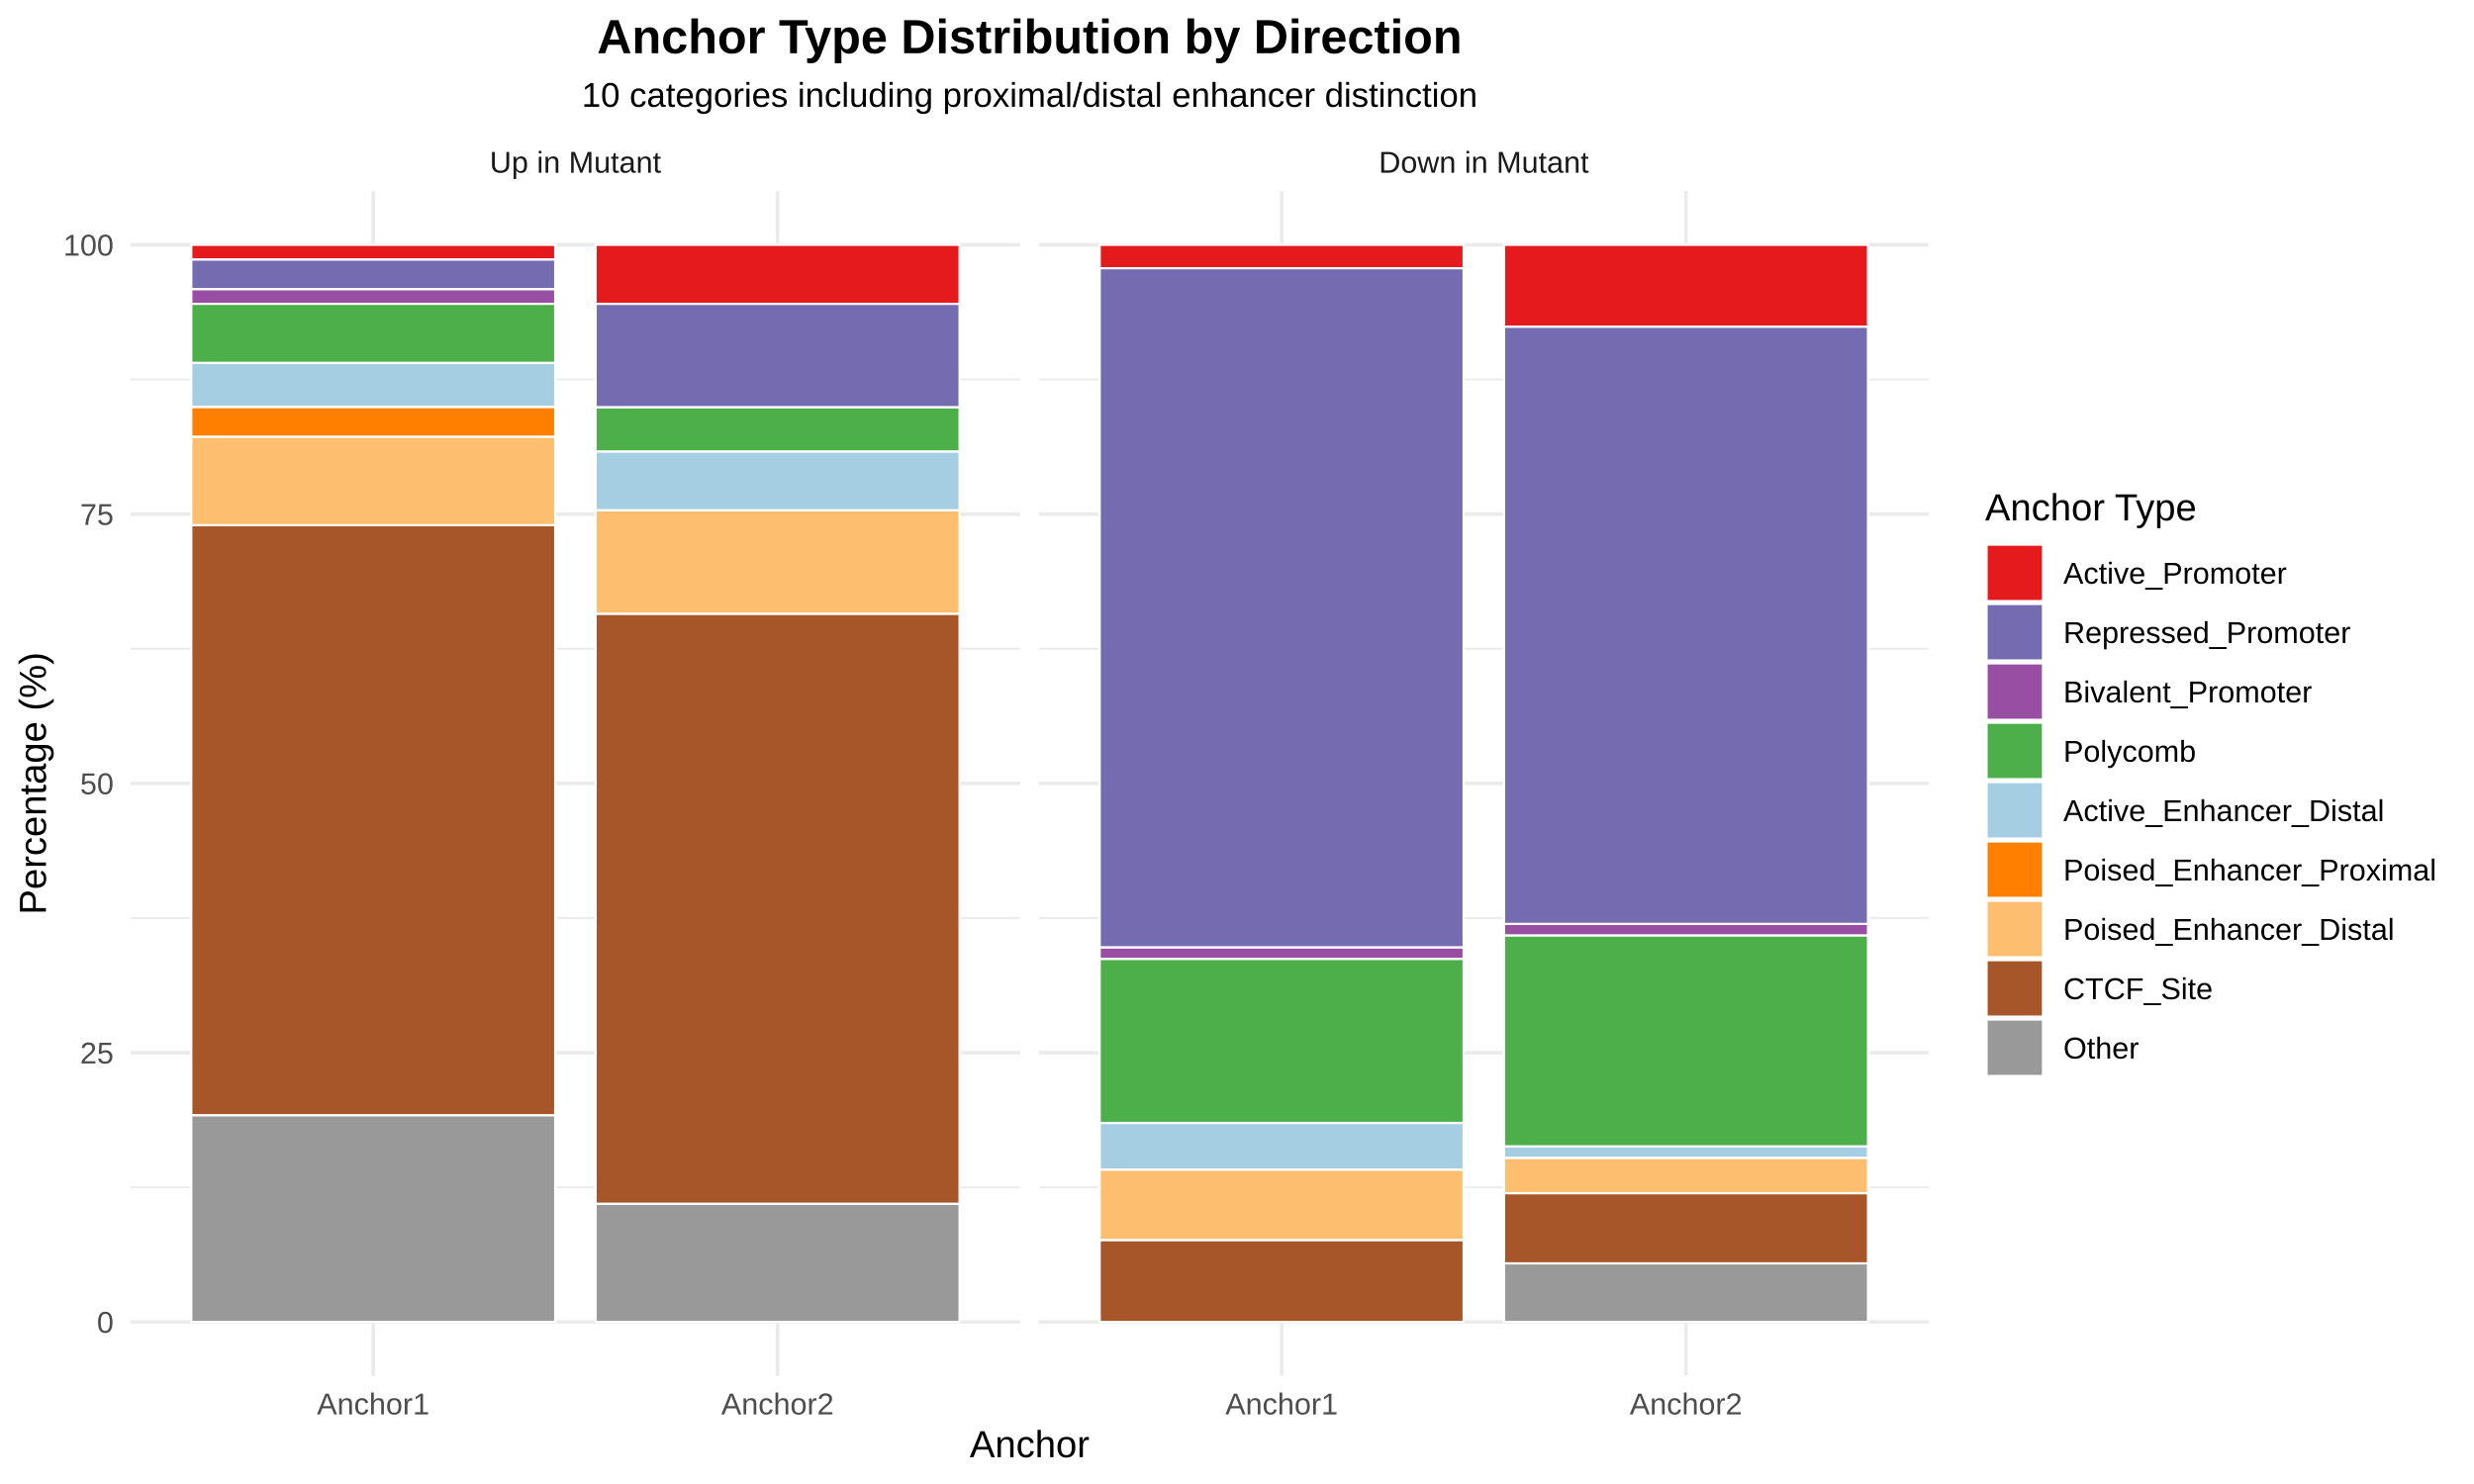
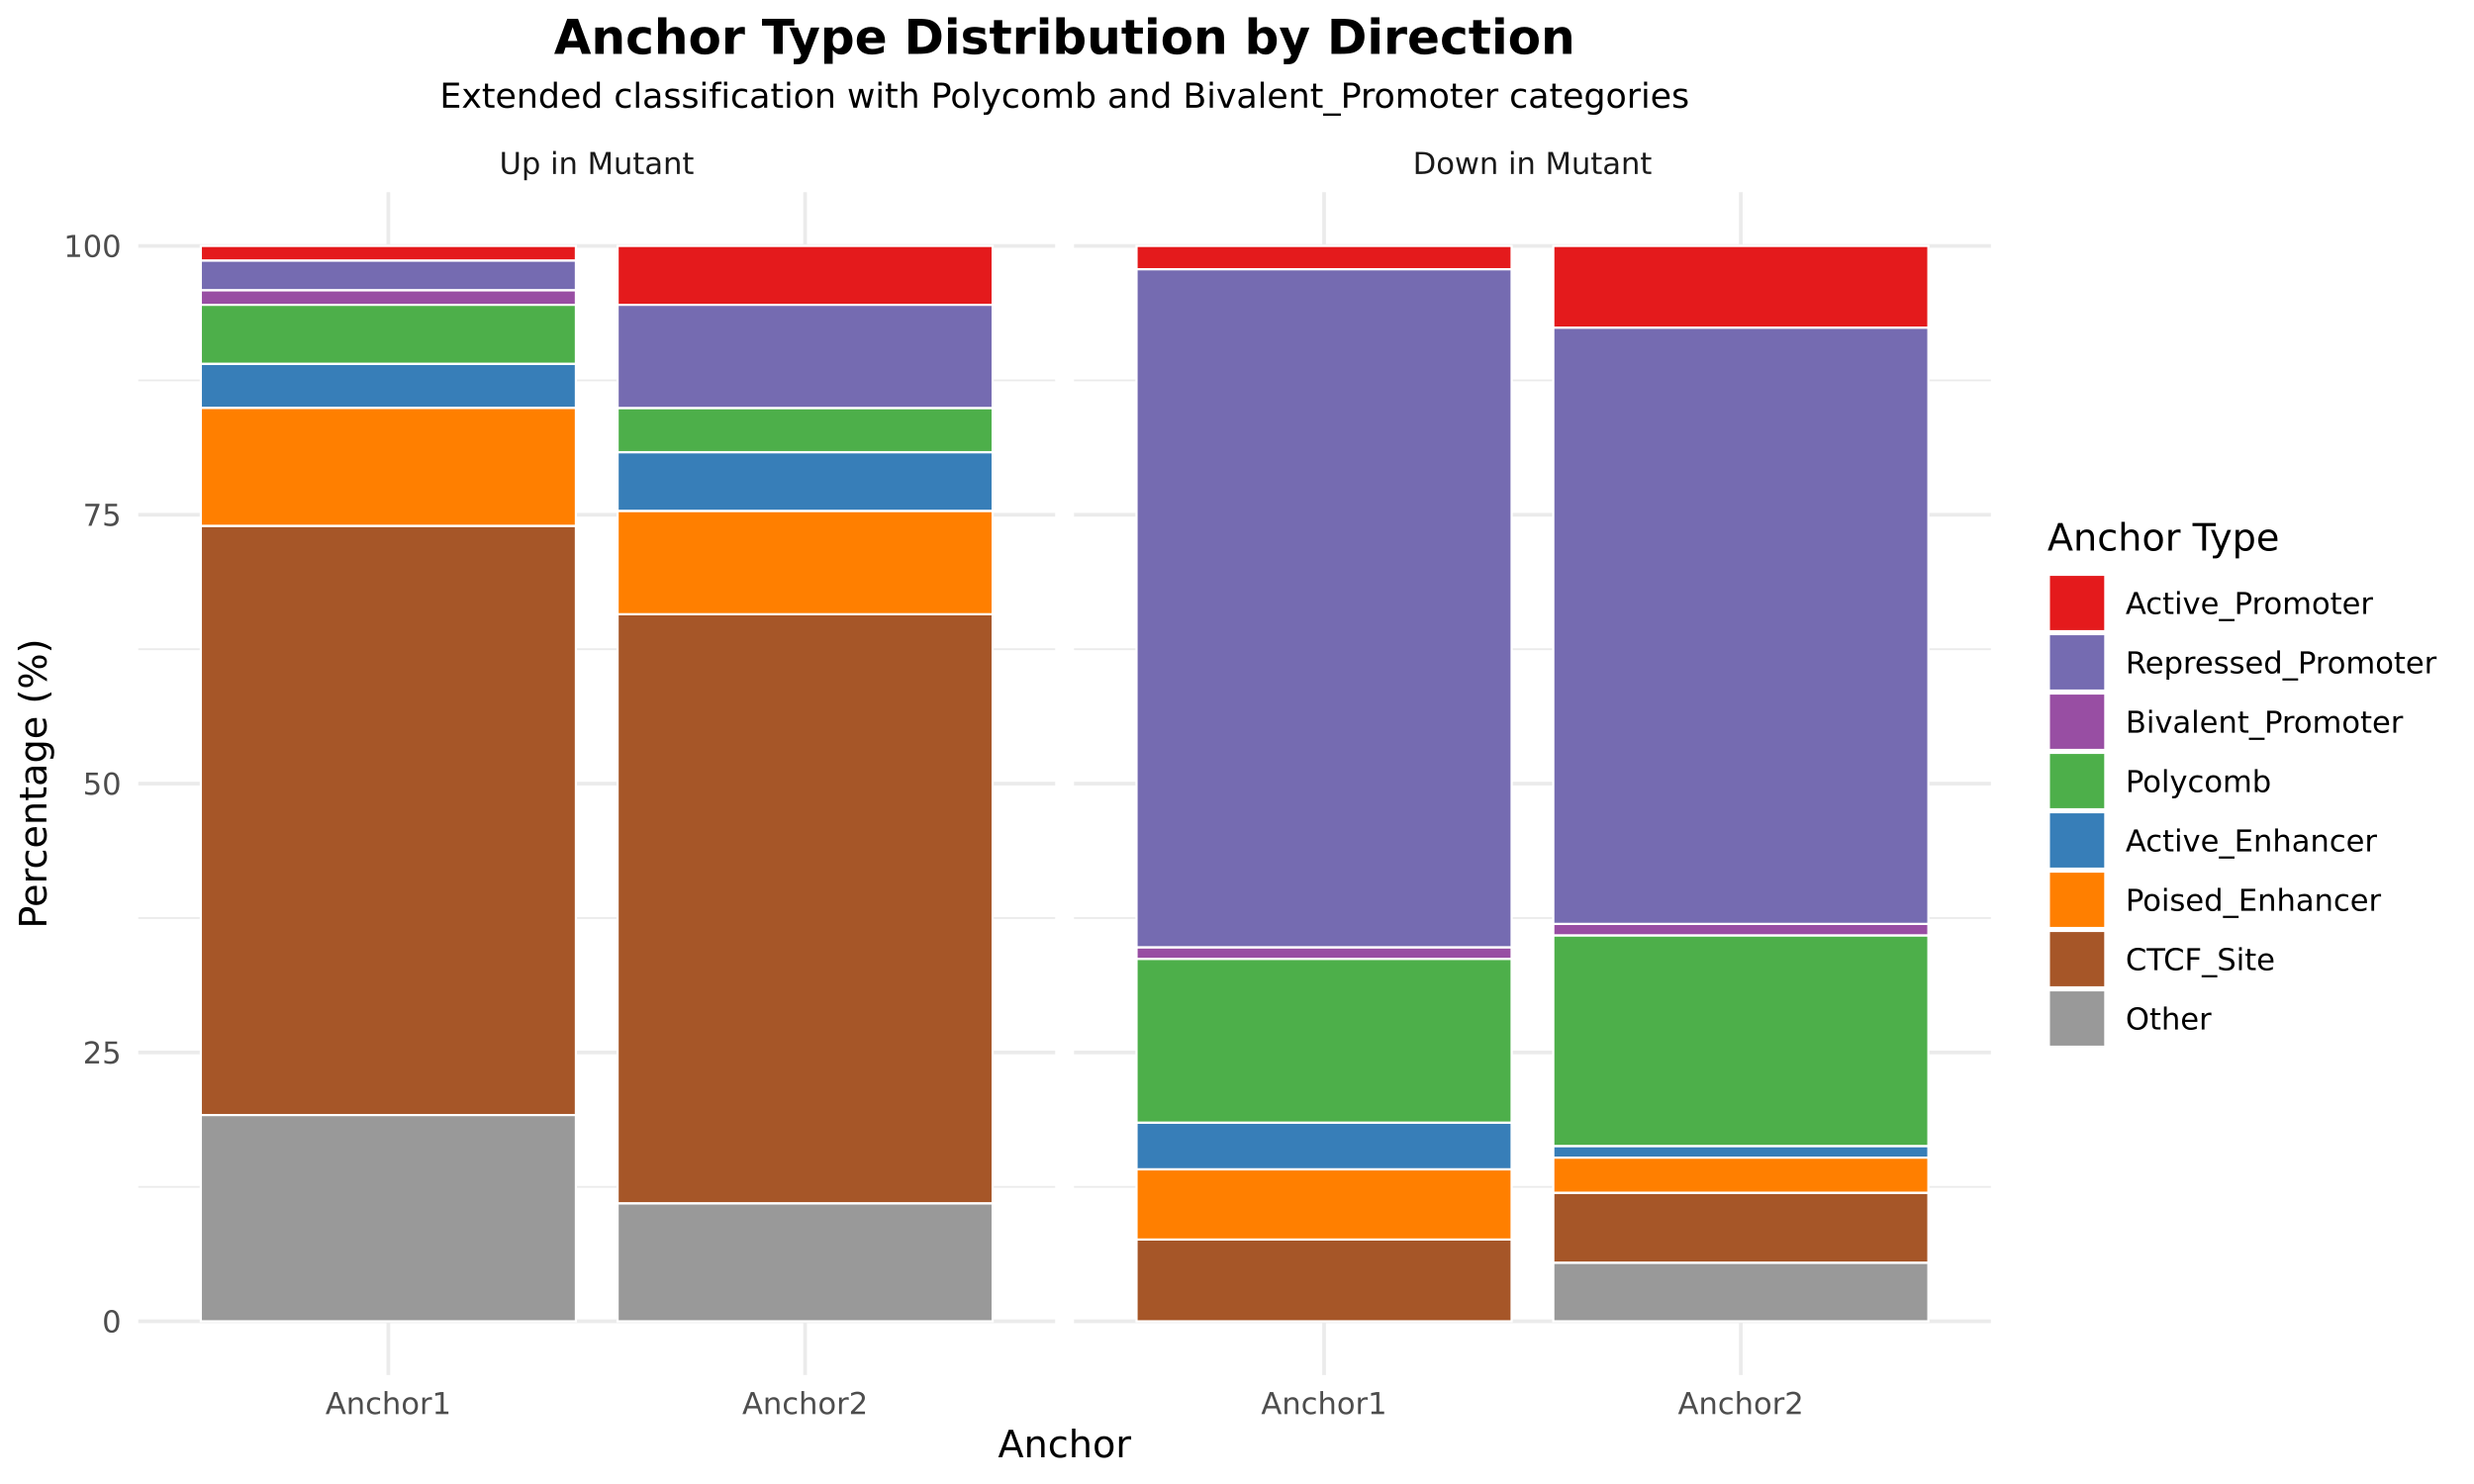
<svg xmlns="http://www.w3.org/2000/svg" width="720.00pt" height="432.00pt" viewBox="0 0 720.00 432.00">
  <g class="svglite">
    <defs>
      <style type="text/css">
    .svglite line, .svglite polyline, .svglite polygon, .svglite path, .svglite rect, .svglite circle {
      fill: none;
      stroke: #000000;
      stroke-linecap: round;
      stroke-linejoin: round;
      stroke-miterlimit: 10.00;
    }
    .svglite text {
      white-space: pre;
    }
    .svglite g.glyphgroup path {
      fill: inherit;
      stroke: none;
    }
  </style>
    </defs>
    <rect width="100%" height="100%" style="stroke: none; fill: #FFFFFF;" />
    <defs>
      <clipPath id="cpMC4wMHw3MjAuMDB8MC4wMHw0MzIuMDA=">
        <rect x="0.00" y="0.00" width="720.00" height="432.00" />
      </clipPath>
    </defs>
    <g clip-path="url(#cpMC4wMHw3MjAuMDB8MC4wMHw0MzIuMDA=)">
-       <rect x="-0" y="0.00" width="720.00" height="432.00" style="stroke-width: 1.07; stroke: none; fill: #FFFFFF;" />
+       <rect x="0.00" y="0.00" width="720.00" height="432.00" style="stroke-width: 1.07; stroke: none; fill: #FFFFFF;" />
    </g>
    <defs>
-       <clipPath id="cpMzguMDJ8Mjk2LjkxfDU1LjU5fDQwMC41MA==">
-         <rect x="38.02" y="55.59" width="258.89" height="344.91" />
+       <clipPath id="cpNDAuMjR8MzA3LjA4fDU1Ljk0fDQwMC4yOQ==">
+         <rect x="40.24" y="55.94" width="266.84" height="344.36" />
      </clipPath>
    </defs>
-     <g clip-path="url(#cpMzguMDJ8Mjk2LjkxfDU1LjU5fDQwMC41MA==)">
-       <polyline points="38.02,345.63 296.91,345.63 " style="stroke-width: 0.53; stroke: #EBEBEB; stroke-linecap: butt;" />
-       <polyline points="38.02,267.24 296.91,267.24 " style="stroke-width: 0.53; stroke: #EBEBEB; stroke-linecap: butt;" />
-       <polyline points="38.02,188.85 296.91,188.85 " style="stroke-width: 0.53; stroke: #EBEBEB; stroke-linecap: butt;" />
-       <polyline points="38.02,110.46 296.91,110.46 " style="stroke-width: 0.53; stroke: #EBEBEB; stroke-linecap: butt;" />
-       <polyline points="38.02,384.83 296.91,384.83 " style="stroke-width: 1.07; stroke: #EBEBEB; stroke-linecap: butt;" />
-       <polyline points="38.02,306.44 296.91,306.44 " style="stroke-width: 1.07; stroke: #EBEBEB; stroke-linecap: butt;" />
-       <polyline points="38.02,228.05 296.91,228.05 " style="stroke-width: 1.07; stroke: #EBEBEB; stroke-linecap: butt;" />
-       <polyline points="38.02,149.66 296.91,149.66 " style="stroke-width: 1.07; stroke: #EBEBEB; stroke-linecap: butt;" />
-       <polyline points="38.02,71.27 296.91,71.27 " style="stroke-width: 1.07; stroke: #EBEBEB; stroke-linecap: butt;" />
-       <polyline points="108.62,400.50 108.62,55.59 " style="stroke-width: 1.07; stroke: #EBEBEB; stroke-linecap: butt;" />
-       <polyline points="226.30,400.50 226.30,55.59 " style="stroke-width: 1.07; stroke: #EBEBEB; stroke-linecap: butt;" />
-       <rect x="55.67" y="105.63" width="105.91" height="12.89" style="stroke-width: 0.64; stroke: #FFFFFF; stroke-linecap: butt; stroke-linejoin: miter; fill: #A6CEE3;" />
-       <rect x="55.67" y="71.27" width="105.91" height="4.30" style="stroke-width: 0.64; stroke: #FFFFFF; stroke-linecap: butt; stroke-linejoin: miter; fill: #E41A1C;" />
-       <rect x="55.67" y="84.15" width="105.91" height="4.30" style="stroke-width: 0.64; stroke: #FFFFFF; stroke-linecap: butt; stroke-linejoin: miter; fill: #984EA3;" />
-       <rect x="55.67" y="152.88" width="105.91" height="171.81" style="stroke-width: 0.64; stroke: #FFFFFF; stroke-linecap: butt; stroke-linejoin: miter; fill: #A65628;" />
-       <rect x="55.67" y="324.69" width="105.91" height="60.13" style="stroke-width: 0.64; stroke: #FFFFFF; stroke-linecap: butt; stroke-linejoin: miter; fill: #999999;" />
-       <rect x="55.67" y="127.11" width="105.91" height="25.77" style="stroke-width: 0.64; stroke: #FFFFFF; stroke-linecap: butt; stroke-linejoin: miter; fill: #FDBF6F;" />
-       <rect x="55.67" y="118.52" width="105.91" height="8.59" style="stroke-width: 0.64; stroke: #FFFFFF; stroke-linecap: butt; stroke-linejoin: miter; fill: #FF7F00;" />
-       <rect x="55.67" y="88.45" width="105.91" height="17.18" style="stroke-width: 0.64; stroke: #FFFFFF; stroke-linecap: butt; stroke-linejoin: miter; fill: #4DAF4A;" />
-       <rect x="55.67" y="75.56" width="105.91" height="8.59" style="stroke-width: 0.64; stroke: #FFFFFF; stroke-linecap: butt; stroke-linejoin: miter; fill: #756BB1;" />
-       <rect x="173.35" y="131.40" width="105.91" height="17.18" style="stroke-width: 0.64; stroke: #FFFFFF; stroke-linecap: butt; stroke-linejoin: miter; fill: #A6CEE3;" />
-       <rect x="173.35" y="71.27" width="105.91" height="17.18" style="stroke-width: 0.64; stroke: #FFFFFF; stroke-linecap: butt; stroke-linejoin: miter; fill: #E41A1C;" />
-       <rect x="173.35" y="178.65" width="105.91" height="171.81" style="stroke-width: 0.64; stroke: #FFFFFF; stroke-linecap: butt; stroke-linejoin: miter; fill: #A65628;" />
-       <rect x="173.35" y="350.46" width="105.91" height="34.36" style="stroke-width: 0.64; stroke: #FFFFFF; stroke-linecap: butt; stroke-linejoin: miter; fill: #999999;" />
-       <rect x="173.35" y="148.58" width="105.91" height="30.07" style="stroke-width: 0.64; stroke: #FFFFFF; stroke-linecap: butt; stroke-linejoin: miter; fill: #FDBF6F;" />
-       <rect x="173.35" y="118.52" width="105.91" height="12.89" style="stroke-width: 0.64; stroke: #FFFFFF; stroke-linecap: butt; stroke-linejoin: miter; fill: #4DAF4A;" />
-       <rect x="173.35" y="88.45" width="105.91" height="30.07" style="stroke-width: 0.64; stroke: #FFFFFF; stroke-linecap: butt; stroke-linejoin: miter; fill: #756BB1;" />
+     <g clip-path="url(#cpNDAuMjR8MzA3LjA4fDU1Ljk0fDQwMC4yOQ==)">
+       <polyline points="40.24,345.51 307.08,345.51 " style="stroke-width: 0.53; stroke: #EBEBEB; stroke-linecap: butt;" />
+       <polyline points="40.24,267.25 307.08,267.25 " style="stroke-width: 0.53; stroke: #EBEBEB; stroke-linecap: butt;" />
+       <polyline points="40.24,188.98 307.08,188.98 " style="stroke-width: 0.53; stroke: #EBEBEB; stroke-linecap: butt;" />
+       <polyline points="40.24,110.72 307.08,110.72 " style="stroke-width: 0.53; stroke: #EBEBEB; stroke-linecap: butt;" />
+       <polyline points="40.24,384.64 307.08,384.64 " style="stroke-width: 1.07; stroke: #EBEBEB; stroke-linecap: butt;" />
+       <polyline points="40.24,306.38 307.08,306.38 " style="stroke-width: 1.07; stroke: #EBEBEB; stroke-linecap: butt;" />
+       <polyline points="40.24,228.11 307.08,228.11 " style="stroke-width: 1.07; stroke: #EBEBEB; stroke-linecap: butt;" />
+       <polyline points="40.24,149.85 307.08,149.85 " style="stroke-width: 1.07; stroke: #EBEBEB; stroke-linecap: butt;" />
+       <polyline points="40.24,71.59 307.08,71.59 " style="stroke-width: 1.07; stroke: #EBEBEB; stroke-linecap: butt;" />
+       <polyline points="113.02,400.29 113.02,55.94 " style="stroke-width: 1.07; stroke: #EBEBEB; stroke-linecap: butt;" />
+       <polyline points="234.31,400.29 234.31,55.94 " style="stroke-width: 1.07; stroke: #EBEBEB; stroke-linecap: butt;" />
+       <rect x="58.44" y="105.90" width="109.16" height="12.87" style="stroke-width: 0.64; stroke: #FFFFFF; stroke-linecap: butt; stroke-linejoin: miter; fill: #377EB8;" />
+       <rect x="58.44" y="71.59" width="109.16" height="4.29" style="stroke-width: 0.64; stroke: #FFFFFF; stroke-linecap: butt; stroke-linejoin: miter; fill: #E41A1C;" />
+       <rect x="58.44" y="84.45" width="109.16" height="4.29" style="stroke-width: 0.64; stroke: #FFFFFF; stroke-linecap: butt; stroke-linejoin: miter; fill: #984EA3;" />
+       <rect x="58.44" y="153.07" width="109.16" height="171.54" style="stroke-width: 0.64; stroke: #FFFFFF; stroke-linecap: butt; stroke-linejoin: miter; fill: #A65628;" />
+       <rect x="58.44" y="324.60" width="109.16" height="60.04" style="stroke-width: 0.64; stroke: #FFFFFF; stroke-linecap: butt; stroke-linejoin: miter; fill: #999999;" />
+       <rect x="58.44" y="118.76" width="109.16" height="34.31" style="stroke-width: 0.64; stroke: #FFFFFF; stroke-linecap: butt; stroke-linejoin: miter; fill: #FF7F00;" />
+       <rect x="58.44" y="88.74" width="109.16" height="17.15" style="stroke-width: 0.64; stroke: #FFFFFF; stroke-linecap: butt; stroke-linejoin: miter; fill: #4DAF4A;" />
+       <rect x="58.44" y="75.88" width="109.16" height="8.58" style="stroke-width: 0.64; stroke: #FFFFFF; stroke-linecap: butt; stroke-linejoin: miter; fill: #756BB1;" />
+       <rect x="179.73" y="131.63" width="109.16" height="17.15" style="stroke-width: 0.64; stroke: #FFFFFF; stroke-linecap: butt; stroke-linejoin: miter; fill: #377EB8;" />
+       <rect x="179.73" y="71.59" width="109.16" height="17.15" style="stroke-width: 0.64; stroke: #FFFFFF; stroke-linecap: butt; stroke-linejoin: miter; fill: #E41A1C;" />
+       <rect x="179.73" y="178.80" width="109.16" height="171.54" style="stroke-width: 0.64; stroke: #FFFFFF; stroke-linecap: butt; stroke-linejoin: miter; fill: #A65628;" />
+       <rect x="179.73" y="350.33" width="109.16" height="34.31" style="stroke-width: 0.64; stroke: #FFFFFF; stroke-linecap: butt; stroke-linejoin: miter; fill: #999999;" />
+       <rect x="179.73" y="148.78" width="109.16" height="30.02" style="stroke-width: 0.64; stroke: #FFFFFF; stroke-linecap: butt; stroke-linejoin: miter; fill: #FF7F00;" />
+       <rect x="179.73" y="118.76" width="109.16" height="12.87" style="stroke-width: 0.64; stroke: #FFFFFF; stroke-linecap: butt; stroke-linejoin: miter; fill: #4DAF4A;" />
+       <rect x="179.73" y="88.74" width="109.16" height="30.02" style="stroke-width: 0.64; stroke: #FFFFFF; stroke-linecap: butt; stroke-linejoin: miter; fill: #756BB1;" />
    </g>
    <g clip-path="url(#cpMC4wMHw3MjAuMDB8MC4wMHw0MzIuMDA=)">
</g>
    <defs>
-       <clipPath id="cpMzAyLjM5fDU2MS4yOHw1NS41OXw0MDAuNTA=">
-         <rect x="302.39" y="55.59" width="258.89" height="344.91" />
+       <clipPath id="cpMzEyLjU2fDU3OS40MXw1NS45NHw0MDAuMjk=">
+         <rect x="312.56" y="55.94" width="266.84" height="344.36" />
      </clipPath>
    </defs>
-     <g clip-path="url(#cpMzAyLjM5fDU2MS4yOHw1NS41OXw0MDAuNTA=)">
-       <polyline points="302.39,345.63 561.28,345.63 " style="stroke-width: 0.53; stroke: #EBEBEB; stroke-linecap: butt;" />
-       <polyline points="302.39,267.24 561.28,267.24 " style="stroke-width: 0.53; stroke: #EBEBEB; stroke-linecap: butt;" />
-       <polyline points="302.39,188.85 561.28,188.85 " style="stroke-width: 0.53; stroke: #EBEBEB; stroke-linecap: butt;" />
-       <polyline points="302.39,110.46 561.28,110.46 " style="stroke-width: 0.53; stroke: #EBEBEB; stroke-linecap: butt;" />
-       <polyline points="302.39,384.83 561.28,384.83 " style="stroke-width: 1.07; stroke: #EBEBEB; stroke-linecap: butt;" />
-       <polyline points="302.39,306.44 561.28,306.44 " style="stroke-width: 1.07; stroke: #EBEBEB; stroke-linecap: butt;" />
-       <polyline points="302.39,228.05 561.28,228.05 " style="stroke-width: 1.07; stroke: #EBEBEB; stroke-linecap: butt;" />
-       <polyline points="302.39,149.66 561.28,149.66 " style="stroke-width: 1.07; stroke: #EBEBEB; stroke-linecap: butt;" />
-       <polyline points="302.39,71.27 561.28,71.27 " style="stroke-width: 1.07; stroke: #EBEBEB; stroke-linecap: butt;" />
-       <polyline points="373.00,400.50 373.00,55.59 " style="stroke-width: 1.07; stroke: #EBEBEB; stroke-linecap: butt;" />
-       <polyline points="490.67,400.50 490.67,55.59 " style="stroke-width: 1.07; stroke: #EBEBEB; stroke-linecap: butt;" />
-       <rect x="320.04" y="326.89" width="105.91" height="13.63" style="stroke-width: 0.64; stroke: #FFFFFF; stroke-linecap: butt; stroke-linejoin: miter; fill: #A6CEE3;" />
-       <rect x="320.04" y="71.27" width="105.91" height="6.82" style="stroke-width: 0.64; stroke: #FFFFFF; stroke-linecap: butt; stroke-linejoin: miter; fill: #E41A1C;" />
-       <rect x="320.04" y="275.76" width="105.91" height="3.41" style="stroke-width: 0.64; stroke: #FFFFFF; stroke-linecap: butt; stroke-linejoin: miter; fill: #984EA3;" />
-       <rect x="320.04" y="360.97" width="105.91" height="23.86" style="stroke-width: 0.64; stroke: #FFFFFF; stroke-linecap: butt; stroke-linejoin: miter; fill: #A65628;" />
-       <rect x="320.04" y="340.52" width="105.91" height="20.45" style="stroke-width: 0.64; stroke: #FFFFFF; stroke-linecap: butt; stroke-linejoin: miter; fill: #FDBF6F;" />
-       <rect x="320.04" y="279.17" width="105.91" height="47.72" style="stroke-width: 0.64; stroke: #FFFFFF; stroke-linecap: butt; stroke-linejoin: miter; fill: #4DAF4A;" />
-       <rect x="320.04" y="78.08" width="105.91" height="197.68" style="stroke-width: 0.64; stroke: #FFFFFF; stroke-linecap: butt; stroke-linejoin: miter; fill: #756BB1;" />
-       <rect x="437.72" y="333.70" width="105.91" height="3.41" style="stroke-width: 0.64; stroke: #FFFFFF; stroke-linecap: butt; stroke-linejoin: miter; fill: #A6CEE3;" />
-       <rect x="437.72" y="71.27" width="105.91" height="23.86" style="stroke-width: 0.64; stroke: #FFFFFF; stroke-linecap: butt; stroke-linejoin: miter; fill: #E41A1C;" />
-       <rect x="437.72" y="268.95" width="105.91" height="3.41" style="stroke-width: 0.64; stroke: #FFFFFF; stroke-linecap: butt; stroke-linejoin: miter; fill: #984EA3;" />
-       <rect x="437.72" y="347.34" width="105.91" height="20.45" style="stroke-width: 0.64; stroke: #FFFFFF; stroke-linecap: butt; stroke-linejoin: miter; fill: #A65628;" />
-       <rect x="437.72" y="367.78" width="105.91" height="17.04" style="stroke-width: 0.64; stroke: #FFFFFF; stroke-linecap: butt; stroke-linejoin: miter; fill: #999999;" />
-       <rect x="437.72" y="337.11" width="105.91" height="10.22" style="stroke-width: 0.64; stroke: #FFFFFF; stroke-linecap: butt; stroke-linejoin: miter; fill: #FDBF6F;" />
-       <rect x="437.72" y="272.35" width="105.91" height="61.35" style="stroke-width: 0.64; stroke: #FFFFFF; stroke-linecap: butt; stroke-linejoin: miter; fill: #4DAF4A;" />
-       <rect x="437.72" y="95.13" width="105.91" height="173.82" style="stroke-width: 0.64; stroke: #FFFFFF; stroke-linecap: butt; stroke-linejoin: miter; fill: #756BB1;" />
+     <g clip-path="url(#cpMzEyLjU2fDU3OS40MXw1NS45NHw0MDAuMjk=)">
+       <polyline points="312.56,345.51 579.41,345.51 " style="stroke-width: 0.53; stroke: #EBEBEB; stroke-linecap: butt;" />
+       <polyline points="312.56,267.25 579.41,267.25 " style="stroke-width: 0.53; stroke: #EBEBEB; stroke-linecap: butt;" />
+       <polyline points="312.56,188.98 579.41,188.98 " style="stroke-width: 0.53; stroke: #EBEBEB; stroke-linecap: butt;" />
+       <polyline points="312.56,110.72 579.41,110.72 " style="stroke-width: 0.53; stroke: #EBEBEB; stroke-linecap: butt;" />
+       <polyline points="312.56,384.64 579.41,384.64 " style="stroke-width: 1.07; stroke: #EBEBEB; stroke-linecap: butt;" />
+       <polyline points="312.56,306.38 579.41,306.38 " style="stroke-width: 1.07; stroke: #EBEBEB; stroke-linecap: butt;" />
+       <polyline points="312.56,228.11 579.41,228.11 " style="stroke-width: 1.07; stroke: #EBEBEB; stroke-linecap: butt;" />
+       <polyline points="312.56,149.85 579.41,149.85 " style="stroke-width: 1.07; stroke: #EBEBEB; stroke-linecap: butt;" />
+       <polyline points="312.56,71.59 579.41,71.59 " style="stroke-width: 1.07; stroke: #EBEBEB; stroke-linecap: butt;" />
+       <polyline points="385.34,400.29 385.34,55.94 " style="stroke-width: 1.07; stroke: #EBEBEB; stroke-linecap: butt;" />
+       <polyline points="506.63,400.29 506.63,55.94 " style="stroke-width: 1.07; stroke: #EBEBEB; stroke-linecap: butt;" />
+       <rect x="330.76" y="326.80" width="109.16" height="13.61" style="stroke-width: 0.64; stroke: #FFFFFF; stroke-linecap: butt; stroke-linejoin: miter; fill: #377EB8;" />
+       <rect x="330.76" y="71.59" width="109.16" height="6.81" style="stroke-width: 0.64; stroke: #FFFFFF; stroke-linecap: butt; stroke-linejoin: miter; fill: #E41A1C;" />
+       <rect x="330.76" y="275.75" width="109.16" height="3.40" style="stroke-width: 0.64; stroke: #FFFFFF; stroke-linecap: butt; stroke-linejoin: miter; fill: #984EA3;" />
+       <rect x="330.76" y="360.82" width="109.16" height="23.82" style="stroke-width: 0.64; stroke: #FFFFFF; stroke-linecap: butt; stroke-linejoin: miter; fill: #A65628;" />
+       <rect x="330.76" y="340.41" width="109.16" height="20.42" style="stroke-width: 0.64; stroke: #FFFFFF; stroke-linecap: butt; stroke-linejoin: miter; fill: #FF7F00;" />
+       <rect x="330.76" y="279.16" width="109.16" height="47.64" style="stroke-width: 0.64; stroke: #FFFFFF; stroke-linecap: butt; stroke-linejoin: miter; fill: #4DAF4A;" />
+       <rect x="330.76" y="78.39" width="109.16" height="197.36" style="stroke-width: 0.64; stroke: #FFFFFF; stroke-linecap: butt; stroke-linejoin: miter; fill: #756BB1;" />
+       <rect x="452.05" y="333.60" width="109.16" height="3.40" style="stroke-width: 0.64; stroke: #FFFFFF; stroke-linecap: butt; stroke-linejoin: miter; fill: #377EB8;" />
+       <rect x="452.05" y="71.59" width="109.16" height="23.82" style="stroke-width: 0.64; stroke: #FFFFFF; stroke-linecap: butt; stroke-linejoin: miter; fill: #E41A1C;" />
+       <rect x="452.05" y="268.95" width="109.16" height="3.40" style="stroke-width: 0.64; stroke: #FFFFFF; stroke-linecap: butt; stroke-linejoin: miter; fill: #984EA3;" />
+       <rect x="452.05" y="347.21" width="109.16" height="20.42" style="stroke-width: 0.64; stroke: #FFFFFF; stroke-linecap: butt; stroke-linejoin: miter; fill: #A65628;" />
+       <rect x="452.05" y="367.63" width="109.16" height="17.01" style="stroke-width: 0.64; stroke: #FFFFFF; stroke-linecap: butt; stroke-linejoin: miter; fill: #999999;" />
+       <rect x="452.05" y="337.00" width="109.16" height="10.21" style="stroke-width: 0.64; stroke: #FFFFFF; stroke-linecap: butt; stroke-linejoin: miter; fill: #FF7F00;" />
+       <rect x="452.05" y="272.35" width="109.16" height="61.25" style="stroke-width: 0.64; stroke: #FFFFFF; stroke-linecap: butt; stroke-linejoin: miter; fill: #4DAF4A;" />
+       <rect x="452.05" y="95.41" width="109.16" height="173.54" style="stroke-width: 0.64; stroke: #FFFFFF; stroke-linecap: butt; stroke-linejoin: miter; fill: #756BB1;" />
    </g>
    <g clip-path="url(#cpMC4wMHw3MjAuMDB8MC4wMHw0MzIuMDA=)">
</g>
    <defs>
-       <clipPath id="cpMzguMDJ8Mjk2LjkxfDM4LjY3fDU1LjU5">
-         <rect x="38.02" y="38.67" width="258.89" height="16.92" />
+       <clipPath id="cpNDAuMjR8MzA3LjA4fDM4LjkyfDU1Ljk0">
+         <rect x="40.24" y="38.92" width="266.84" height="17.01" />
      </clipPath>
    </defs>
-     <g clip-path="url(#cpMzguMDJ8Mjk2LjkxfDM4LjY3fDU1LjU5)">
-       <text x="167.46" y="50.28" text-anchor="middle" style="font-size: 8.80px;fill: #1A1A1A; font-family: &quot;Arial&quot;;" textLength="49.84px" lengthAdjust="spacingAndGlyphs">Up in Mutant</text>
+     <g clip-path="url(#cpNDAuMjR8MzA3LjA4fDM4LjkyfDU1Ljk0)">
+       <text x="173.66" y="50.64" text-anchor="middle" style="font-size: 8.80px;fill: #1A1A1A; font-family: &quot;DejaVu Sans&quot;;" textLength="56.67px" lengthAdjust="spacingAndGlyphs">Up in Mutant</text>
    </g>
    <g clip-path="url(#cpMC4wMHw3MjAuMDB8MC4wMHw0MzIuMDA=)">
</g>
    <defs>
-       <clipPath id="cpMzAyLjM5fDU2MS4yOHwzOC42N3w1NS41OQ==">
-         <rect x="302.39" y="38.67" width="258.89" height="16.92" />
+       <clipPath id="cpMzEyLjU2fDU3OS40MXwzOC45Mnw1NS45NA==">
+         <rect x="312.56" y="38.92" width="266.84" height="17.01" />
      </clipPath>
    </defs>
-     <g clip-path="url(#cpMzAyLjM5fDU2MS4yOHwzOC42N3w1NS41OQ==)">
-       <text x="431.83" y="50.28" text-anchor="middle" style="font-size: 8.80px;fill: #1A1A1A; font-family: &quot;Arial&quot;;" textLength="61.09px" lengthAdjust="spacingAndGlyphs">Down in Mutant</text>
+     <g clip-path="url(#cpMzEyLjU2fDU3OS40MXwzOC45Mnw1NS45NA==)">
+       <text x="445.98" y="50.64" text-anchor="middle" style="font-size: 8.80px;fill: #1A1A1A; font-family: &quot;DejaVu Sans&quot;;" textLength="69.58px" lengthAdjust="spacingAndGlyphs">Down in Mutant</text>
    </g>
    <g clip-path="url(#cpMC4wMHw3MjAuMDB8MC4wMHw0MzIuMDA=)">
-       <text x="108.62" y="411.74" text-anchor="middle" style="font-size: 8.80px;fill: #4D4D4D; font-family: &quot;Arial&quot;;" textLength="32.77px" lengthAdjust="spacingAndGlyphs">Anchor1</text>
-       <text x="226.30" y="411.74" text-anchor="middle" style="font-size: 8.80px;fill: #4D4D4D; font-family: &quot;Arial&quot;;" textLength="32.77px" lengthAdjust="spacingAndGlyphs">Anchor2</text>
-       <text x="373.00" y="411.74" text-anchor="middle" style="font-size: 8.80px;fill: #4D4D4D; font-family: &quot;Arial&quot;;" textLength="32.77px" lengthAdjust="spacingAndGlyphs">Anchor1</text>
-       <text x="490.67" y="411.74" text-anchor="middle" style="font-size: 8.80px;fill: #4D4D4D; font-family: &quot;Arial&quot;;" textLength="32.77px" lengthAdjust="spacingAndGlyphs">Anchor2</text>
-       <text x="33.09" y="387.98" text-anchor="end" style="font-size: 8.80px;fill: #4D4D4D; font-family: &quot;Arial&quot;;" textLength="4.89px" lengthAdjust="spacingAndGlyphs">0</text>
-       <text x="33.09" y="309.59" text-anchor="end" style="font-size: 8.80px;fill: #4D4D4D; font-family: &quot;Arial&quot;;" textLength="9.78px" lengthAdjust="spacingAndGlyphs">25</text>
-       <text x="33.09" y="231.20" text-anchor="end" style="font-size: 8.80px;fill: #4D4D4D; font-family: &quot;Arial&quot;;" textLength="9.78px" lengthAdjust="spacingAndGlyphs">50</text>
-       <text x="33.09" y="152.81" text-anchor="end" style="font-size: 8.80px;fill: #4D4D4D; font-family: &quot;Arial&quot;;" textLength="9.78px" lengthAdjust="spacingAndGlyphs">75</text>
-       <text x="33.09" y="74.42" text-anchor="end" style="font-size: 8.80px;fill: #4D4D4D; font-family: &quot;Arial&quot;;" textLength="14.67px" lengthAdjust="spacingAndGlyphs">100</text>
-       <text x="299.65" y="424.20" text-anchor="middle" style="font-size: 11.00px; font-family: &quot;Arial&quot;;" textLength="34.88px" lengthAdjust="spacingAndGlyphs">Anchor</text>
-       <text transform="translate(13.36,228.05) rotate(-90)" text-anchor="middle" style="font-size: 11.00px; font-family: &quot;Arial&quot;;" textLength="76.47px" lengthAdjust="spacingAndGlyphs">Percentage (%)</text>
-       <text x="577.72" y="151.49" style="font-size: 11.00px; font-family: &quot;Arial&quot;;" textLength="61.59px" lengthAdjust="spacingAndGlyphs">Anchor Type</text>
-       <rect x="578.14" y="158.55" width="16.43" height="16.43" style="stroke-width: 0.64; stroke: #FFFFFF; stroke-linecap: butt; stroke-linejoin: miter; fill: #E41A1C;" />
-       <rect x="578.14" y="175.83" width="16.43" height="16.43" style="stroke-width: 0.64; stroke: #FFFFFF; stroke-linecap: butt; stroke-linejoin: miter; fill: #756BB1;" />
-       <rect x="578.14" y="193.11" width="16.43" height="16.43" style="stroke-width: 0.64; stroke: #FFFFFF; stroke-linecap: butt; stroke-linejoin: miter; fill: #984EA3;" />
-       <rect x="578.14" y="210.39" width="16.43" height="16.43" style="stroke-width: 0.64; stroke: #FFFFFF; stroke-linecap: butt; stroke-linejoin: miter; fill: #4DAF4A;" />
-       <rect x="578.14" y="227.67" width="16.43" height="16.43" style="stroke-width: 0.64; stroke: #FFFFFF; stroke-linecap: butt; stroke-linejoin: miter; fill: #A6CEE3;" />
-       <rect x="578.14" y="244.95" width="16.43" height="16.43" style="stroke-width: 0.64; stroke: #FFFFFF; stroke-linecap: butt; stroke-linejoin: miter; fill: #FF7F00;" />
-       <rect x="578.14" y="262.23" width="16.43" height="16.43" style="stroke-width: 0.64; stroke: #FFFFFF; stroke-linecap: butt; stroke-linejoin: miter; fill: #FDBF6F;" />
-       <rect x="578.14" y="279.51" width="16.43" height="16.43" style="stroke-width: 0.64; stroke: #FFFFFF; stroke-linecap: butt; stroke-linejoin: miter; fill: #A65628;" />
-       <rect x="578.14" y="296.79" width="16.43" height="16.43" style="stroke-width: 0.64; stroke: #FFFFFF; stroke-linecap: butt; stroke-linejoin: miter; fill: #999999;" />
-       <text x="600.48" y="169.91" style="font-size: 8.80px; font-family: &quot;Arial&quot;;" textLength="65.02px" lengthAdjust="spacingAndGlyphs">Active_Promoter</text>
-       <text x="600.48" y="187.19" style="font-size: 8.80px; font-family: &quot;Arial&quot;;" textLength="83.59px" lengthAdjust="spacingAndGlyphs">Repressed_Promoter</text>
-       <text x="600.48" y="204.47" style="font-size: 8.80px; font-family: &quot;Arial&quot;;" textLength="72.34px" lengthAdjust="spacingAndGlyphs">Bivalent_Promoter</text>
-       <text x="600.48" y="221.75" style="font-size: 8.80px; font-family: &quot;Arial&quot;;" textLength="38.64px" lengthAdjust="spacingAndGlyphs">Polycomb</text>
-       <text x="600.48" y="239.03" style="font-size: 8.80px; font-family: &quot;Arial&quot;;" textLength="93.41px" lengthAdjust="spacingAndGlyphs">Active_Enhancer_Distal</text>
-       <text x="600.48" y="256.31" style="font-size: 8.80px; font-family: &quot;Arial&quot;;" textLength="108.56px" lengthAdjust="spacingAndGlyphs">Poised_Enhancer_Proximal</text>
-       <text x="600.48" y="273.59" style="font-size: 8.80px; font-family: &quot;Arial&quot;;" textLength="96.34px" lengthAdjust="spacingAndGlyphs">Poised_Enhancer_Distal</text>
-       <text x="600.48" y="290.87" style="font-size: 8.80px; font-family: &quot;Arial&quot;;" textLength="43.52px" lengthAdjust="spacingAndGlyphs">CTCF_Site</text>
-       <text x="600.48" y="308.15" style="font-size: 8.80px; font-family: &quot;Arial&quot;;" textLength="21.98px" lengthAdjust="spacingAndGlyphs">Other</text>
-       <text x="299.65" y="31.09" text-anchor="middle" style="font-size: 10.00px; font-family: &quot;Arial&quot;;" textLength="260.72px" lengthAdjust="spacingAndGlyphs">10 categories including proximal/distal enhancer distinction</text>
-       <text x="299.65" y="15.50" text-anchor="middle" style="font-size: 14.00px; font-weight: bold; font-family: &quot;Arial&quot;;" textLength="251.67px" lengthAdjust="spacingAndGlyphs">Anchor Type Distribution by Direction</text>
+       <text x="113.02" y="411.64" text-anchor="middle" style="font-size: 8.80px;fill: #4D4D4D; font-family: &quot;DejaVu Sans&quot;;" textLength="36.59px" lengthAdjust="spacingAndGlyphs">Anchor1</text>
+       <text x="234.31" y="411.64" text-anchor="middle" style="font-size: 8.80px;fill: #4D4D4D; font-family: &quot;DejaVu Sans&quot;;" textLength="36.59px" lengthAdjust="spacingAndGlyphs">Anchor2</text>
+       <text x="385.34" y="411.64" text-anchor="middle" style="font-size: 8.80px;fill: #4D4D4D; font-family: &quot;DejaVu Sans&quot;;" textLength="36.59px" lengthAdjust="spacingAndGlyphs">Anchor1</text>
+       <text x="506.63" y="411.64" text-anchor="middle" style="font-size: 8.80px;fill: #4D4D4D; font-family: &quot;DejaVu Sans&quot;;" textLength="36.59px" lengthAdjust="spacingAndGlyphs">Anchor2</text>
+       <text x="35.31" y="387.85" text-anchor="end" style="font-size: 8.80px;fill: #4D4D4D; font-family: &quot;DejaVu Sans&quot;;" textLength="5.59px" lengthAdjust="spacingAndGlyphs">0</text>
+       <text x="35.31" y="309.59" text-anchor="end" style="font-size: 8.80px;fill: #4D4D4D; font-family: &quot;DejaVu Sans&quot;;" textLength="11.19px" lengthAdjust="spacingAndGlyphs">25</text>
+       <text x="35.31" y="231.32" text-anchor="end" style="font-size: 8.80px;fill: #4D4D4D; font-family: &quot;DejaVu Sans&quot;;" textLength="11.19px" lengthAdjust="spacingAndGlyphs">50</text>
+       <text x="35.31" y="153.06" text-anchor="end" style="font-size: 8.80px;fill: #4D4D4D; font-family: &quot;DejaVu Sans&quot;;" textLength="11.19px" lengthAdjust="spacingAndGlyphs">75</text>
+       <text x="35.31" y="74.80" text-anchor="end" style="font-size: 8.80px;fill: #4D4D4D; font-family: &quot;DejaVu Sans&quot;;" textLength="16.78px" lengthAdjust="spacingAndGlyphs">100</text>
+       <text x="309.82" y="424.23" text-anchor="middle" style="font-size: 11.00px; font-family: &quot;DejaVu Sans&quot;;" textLength="38.77px" lengthAdjust="spacingAndGlyphs">Anchor</text>
+       <text transform="translate(13.50,228.11) rotate(-90)" text-anchor="middle" style="font-size: 11.00px; font-family: &quot;DejaVu Sans&quot;;" textLength="84.42px" lengthAdjust="spacingAndGlyphs">Percentage (%)</text>
+       <text x="595.84" y="160.27" style="font-size: 11.00px; font-family: &quot;DejaVu Sans&quot;;" textLength="67.53px" lengthAdjust="spacingAndGlyphs">Anchor Type</text>
+       <rect x="596.27" y="167.32" width="16.43" height="16.43" style="stroke-width: 0.64; stroke: #FFFFFF; stroke-linecap: butt; stroke-linejoin: miter; fill: #E41A1C;" />
+       <rect x="596.27" y="184.60" width="16.43" height="16.43" style="stroke-width: 0.64; stroke: #FFFFFF; stroke-linecap: butt; stroke-linejoin: miter; fill: #756BB1;" />
+       <rect x="596.27" y="201.88" width="16.43" height="16.43" style="stroke-width: 0.64; stroke: #FFFFFF; stroke-linecap: butt; stroke-linejoin: miter; fill: #984EA3;" />
+       <rect x="596.27" y="219.16" width="16.43" height="16.43" style="stroke-width: 0.64; stroke: #FFFFFF; stroke-linecap: butt; stroke-linejoin: miter; fill: #4DAF4A;" />
+       <rect x="596.27" y="236.44" width="16.43" height="16.43" style="stroke-width: 0.64; stroke: #FFFFFF; stroke-linecap: butt; stroke-linejoin: miter; fill: #377EB8;" />
+       <rect x="596.27" y="253.72" width="16.43" height="16.43" style="stroke-width: 0.64; stroke: #FFFFFF; stroke-linecap: butt; stroke-linejoin: miter; fill: #FF7F00;" />
+       <rect x="596.27" y="271.00" width="16.43" height="16.43" style="stroke-width: 0.64; stroke: #FFFFFF; stroke-linecap: butt; stroke-linejoin: miter; fill: #A65628;" />
+       <rect x="596.27" y="288.28" width="16.43" height="16.43" style="stroke-width: 0.64; stroke: #FFFFFF; stroke-linecap: butt; stroke-linejoin: miter; fill: #999999;" />
+       <text x="618.60" y="178.74" style="font-size: 8.80px; font-family: &quot;DejaVu Sans&quot;;" textLength="71.97px" lengthAdjust="spacingAndGlyphs">Active_Promoter</text>
+       <text x="618.60" y="196.02" style="font-size: 8.80px; font-family: &quot;DejaVu Sans&quot;;" textLength="90.44px" lengthAdjust="spacingAndGlyphs">Repressed_Promoter</text>
+       <text x="618.60" y="213.30" style="font-size: 8.80px; font-family: &quot;DejaVu Sans&quot;;" textLength="80.70px" lengthAdjust="spacingAndGlyphs">Bivalent_Promoter</text>
+       <text x="618.60" y="230.58" style="font-size: 8.80px; font-family: &quot;DejaVu Sans&quot;;" textLength="42.38px" lengthAdjust="spacingAndGlyphs">Polycomb</text>
+       <text x="618.60" y="247.86" style="font-size: 8.80px; font-family: &quot;DejaVu Sans&quot;;" textLength="73.16px" lengthAdjust="spacingAndGlyphs">Active_Enhancer</text>
+       <text x="618.60" y="265.14" style="font-size: 8.80px; font-family: &quot;DejaVu Sans&quot;;" textLength="74.33px" lengthAdjust="spacingAndGlyphs">Poised_Enhancer</text>
+       <text x="618.60" y="282.42" style="font-size: 8.80px; font-family: &quot;DejaVu Sans&quot;;" textLength="43.48px" lengthAdjust="spacingAndGlyphs">CTCF_Site</text>
+       <text x="618.60" y="299.70" style="font-size: 8.80px; font-family: &quot;DejaVu Sans&quot;;" textLength="24.97px" lengthAdjust="spacingAndGlyphs">Other</text>
+       <text x="309.82" y="31.36" text-anchor="middle" style="font-size: 10.00px; font-family: &quot;DejaVu Sans&quot;;" textLength="363.69px" lengthAdjust="spacingAndGlyphs">Extended classification with Polycomb and Bivalent_Promoter categories</text>
+       <text x="309.82" y="15.68" text-anchor="middle" style="font-size: 14.00px; font-weight: bold; font-family: &quot;DejaVu Sans&quot;;" textLength="297.17px" lengthAdjust="spacingAndGlyphs">Anchor Type Distribution by Direction</text>
    </g>
  </g>
</svg>
